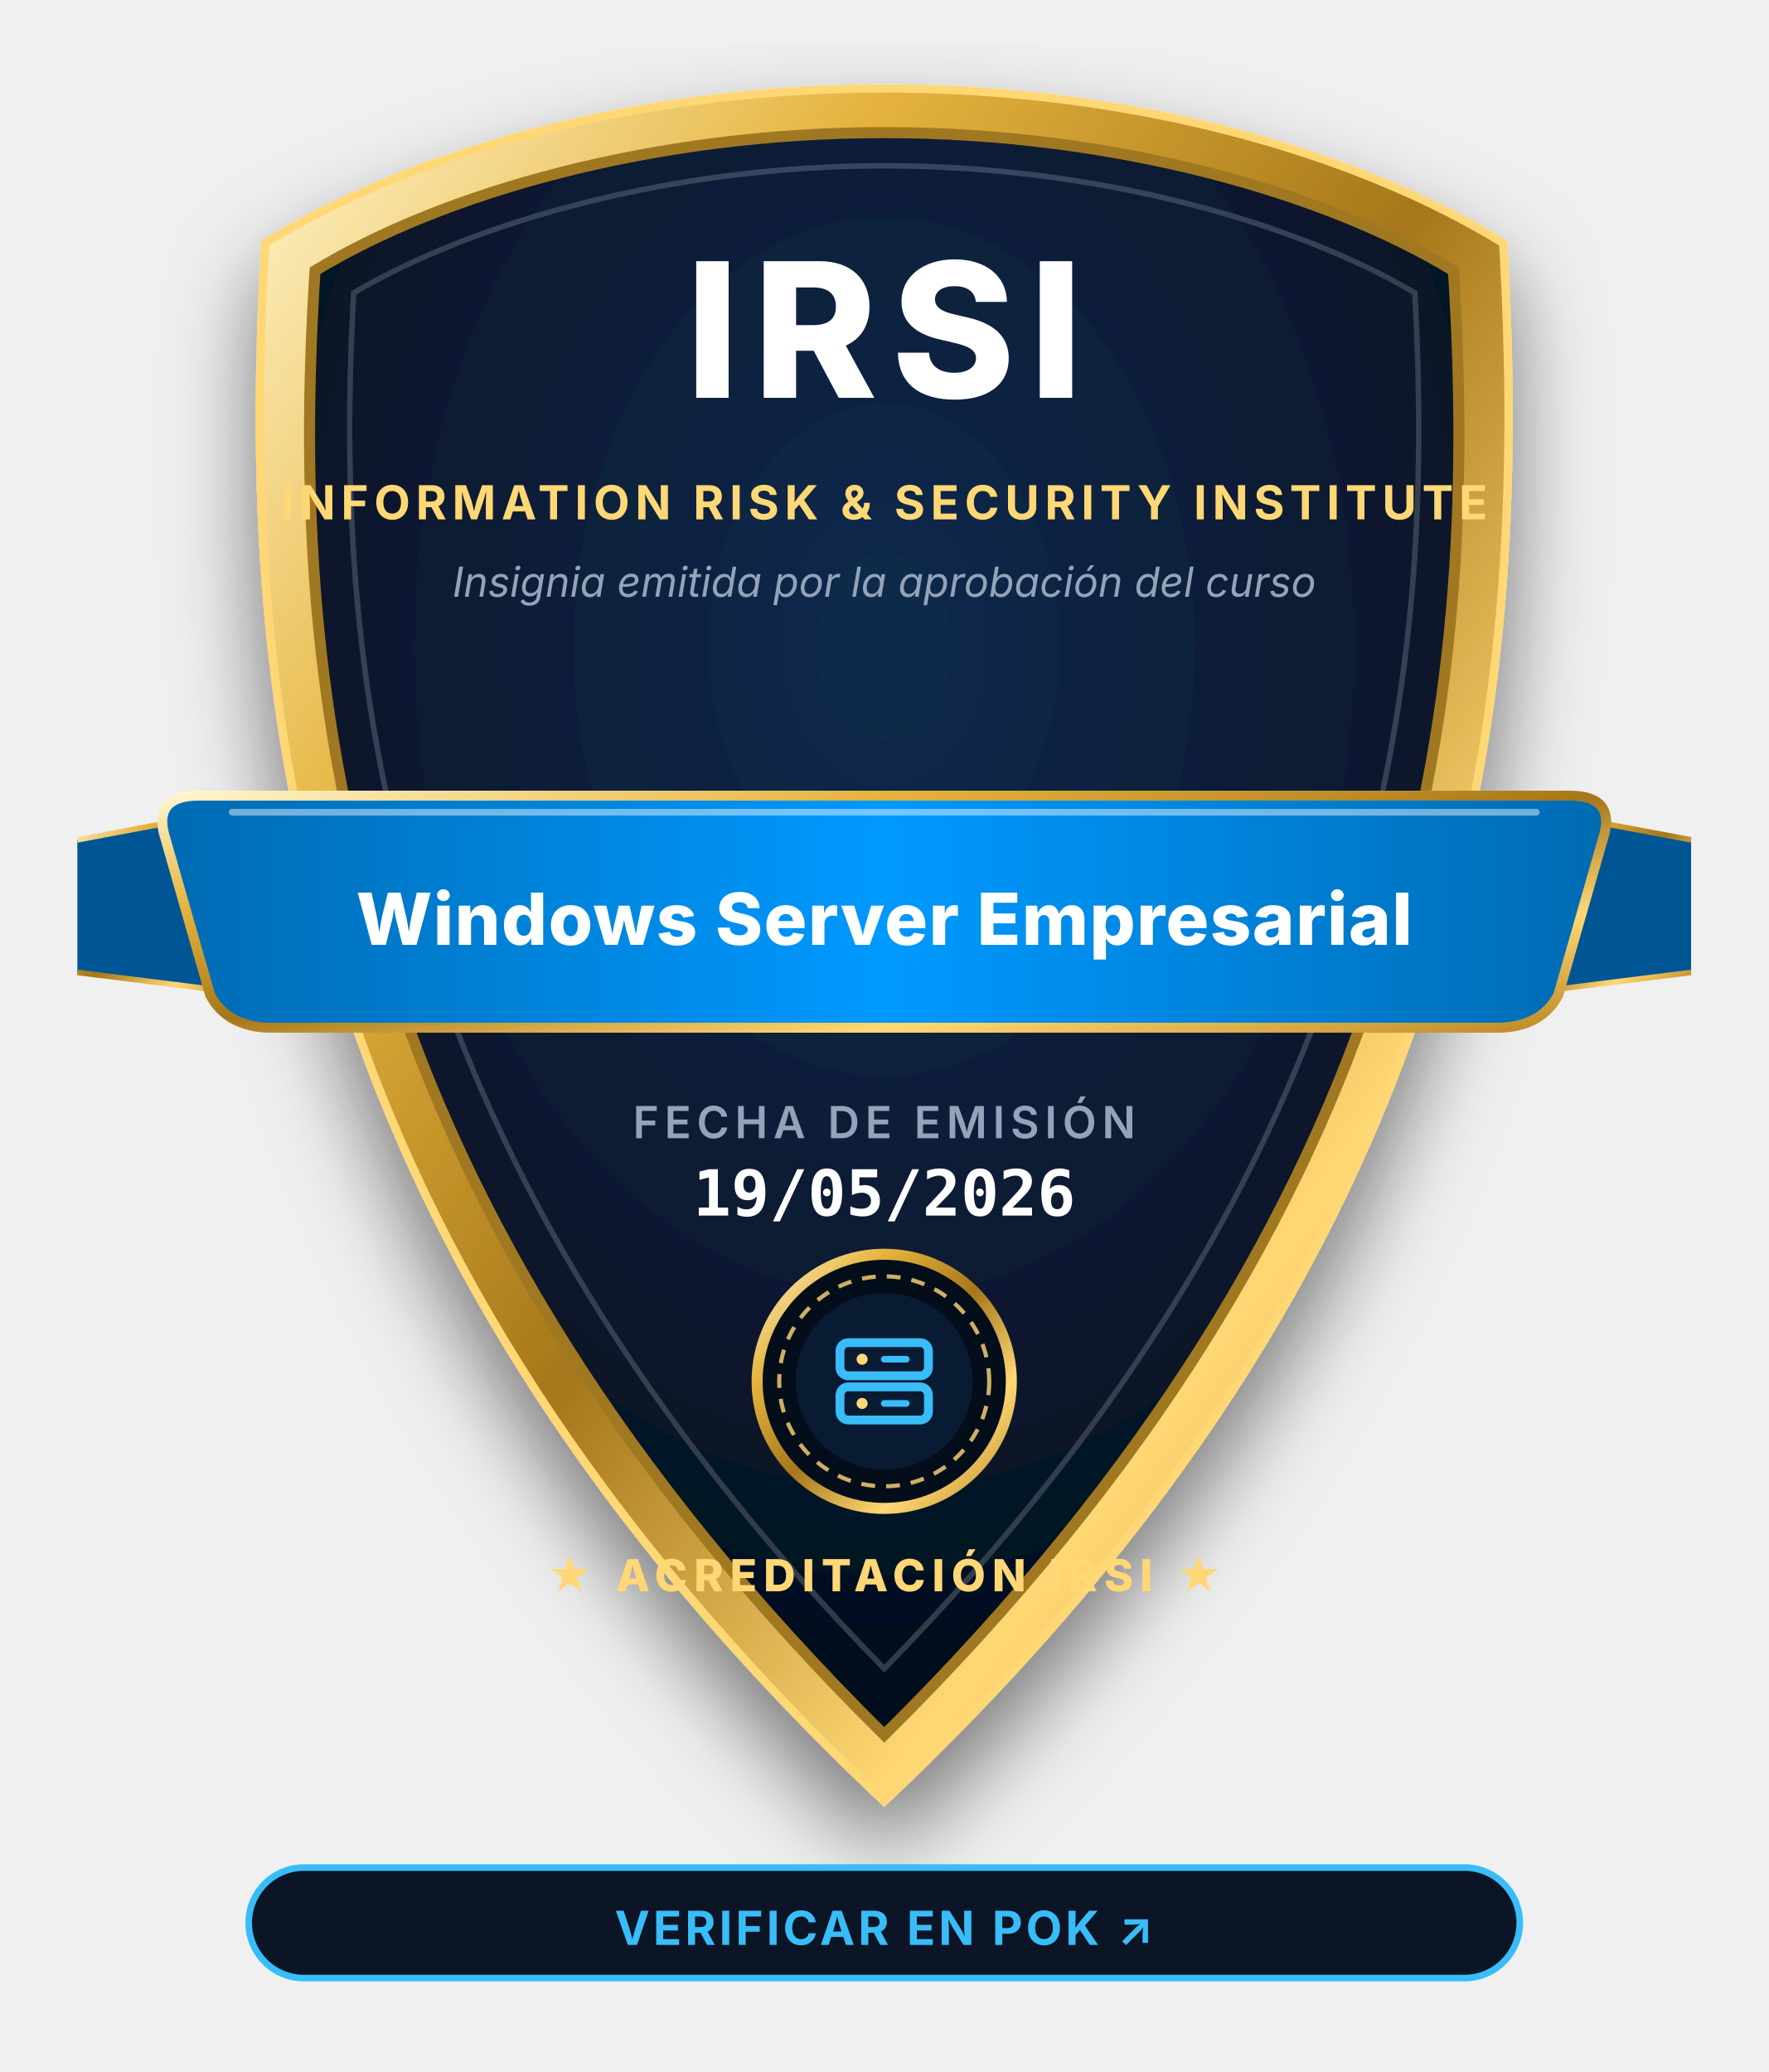
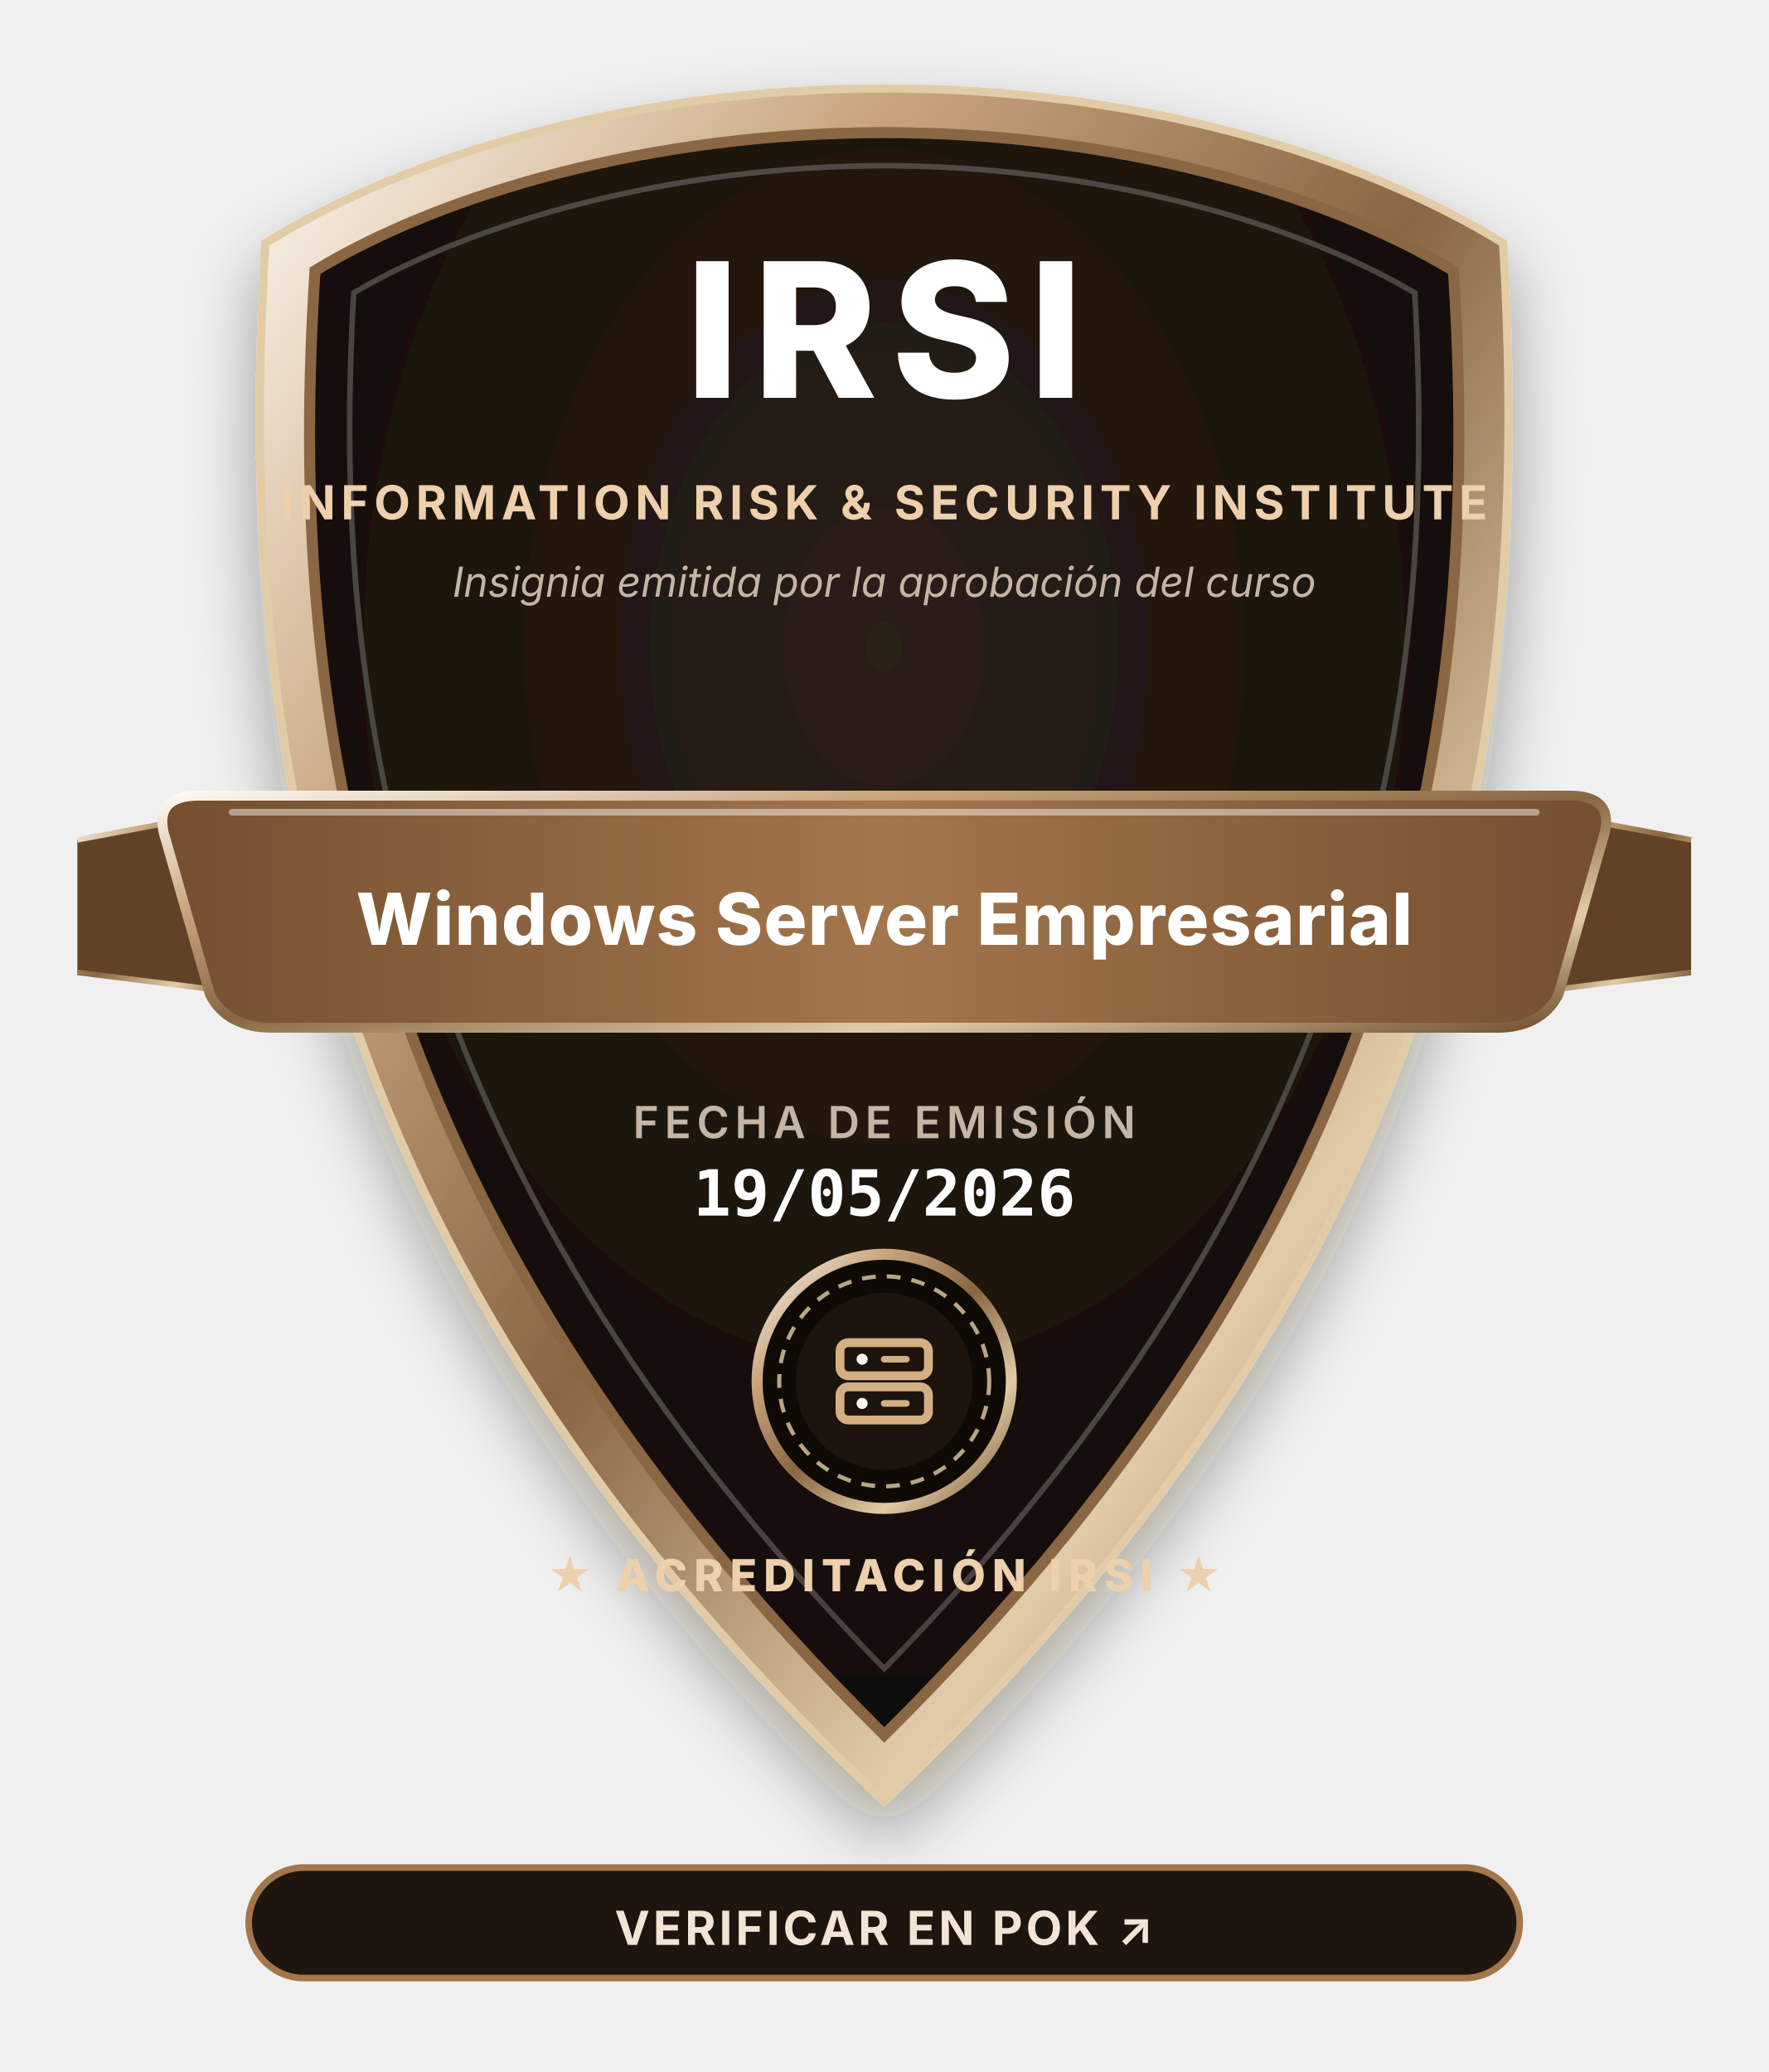
<svg xmlns="http://www.w3.org/2000/svg" viewBox="0 0 320 375" width="320" height="375">
  <defs>
    <linearGradient id="goldGrad_badge_windows_server" x1="0%" y1="0%" x2="100%" y2="100%">
-       <stop offset="0%" stop-color="#fff5cc" />
-       <stop offset="25%" stop-color="#e5b33d" />
-       <stop offset="50%" stop-color="#a6771a" />
-       <stop offset="75%" stop-color="#ffd875" />
-       <stop offset="100%" stop-color="#ba8722" />
+       <stop offset="0%" stop-color="#fcf9f2" />
+       <stop offset="25%" stop-color="#caa57d" />
+       <stop offset="50%" stop-color="#8a6642" />
+       <stop offset="75%" stop-color="#e2cca7" />
+       <stop offset="100%" stop-color="#6e4b29" />
    </linearGradient>
    <radialGradient id="shieldBg_badge_windows_server" cx="50%" cy="32%" r="68%">
-       <stop offset="0%" stop-color="#0f2b4e" />
-       <stop offset="55%" stop-color="#091b33" />
-       <stop offset="100%" stop-color="#040d1a" />
+       <stop offset="0%" stop-color="#2c2017" />
+       <stop offset="55%" stop-color="#1d140e" />
+       <stop offset="100%" stop-color="#100a07" />
    </radialGradient>
    <linearGradient id="ribbonGrad_badge_windows_server" x1="0%" y1="0%" x2="100%" y2="0%">
-       <stop offset="0%" stop-color="#006bb3" />
-       <stop offset="50%" stop-color="#0099ff" />
-       <stop offset="100%" stop-color="#006bb3" />
+       <stop offset="0%" stop-color="#754f2f" />
+       <stop offset="50%" stop-color="#a3764c" />
+       <stop offset="100%" stop-color="#754f2f" />
    </linearGradient>
    <filter id="shadow_badge_windows_server" x="-10%" y="-10%" width="120%" height="125%">
-       <feDropShadow dx="0" dy="8" stdDeviation="8" flood-color="#000000" flood-opacity="0.5" />
+       <feDropShadow dx="0" dy="6" stdDeviation="6" flood-color="#1f140e" flood-opacity="0.35" />
    </filter>
  </defs>
  <g filter="url(#shadow_badge_windows_server)">
-     <path d="M160,16 C206,16 246,28 272,44 C277,130 266,226 160,326 C54,226 43,130 48,44 C74,28 114,16 160,16 Z" fill="url(#goldGrad_badge_windows_server)" stroke="#ffd875" stroke-width="1.5" />
-     <path d="M160,24 C202,24 240,35 263,49 C268,128 257,218 160,314 C63,218 52,128 57,49 C80,35 118,24 160,24 Z" fill="url(#shieldBg_badge_windows_server)" stroke="#a07820" stroke-width="2" />
-     <path d="M160,30 C198,30 234,40 256,53 C260,124 250,210 160,302 C70,210 60,124 64,53 C86,40 122,30 160,30 Z" fill="none" stroke="rgba(255,255,255,0.18)" stroke-width="1" />
+     <path d="M160,16 C206,16 246,28 272,44 C277,130 266,226 160,326 C54,226 43,130 48,44 C74,28 114,16 160,16 Z" fill="url(#goldGrad_badge_windows_server)" stroke="#e2cca7" stroke-width="1.5" />
+     <path d="M160,24 C202,24 240,35 263,49 C268,128 257,218 160,314 C63,218 52,128 57,49 C80,35 118,24 160,24 Z" fill="url(#shieldBg_badge_windows_server)" stroke="#8a6642" stroke-width="2" />
+     <path d="M160,30 C198,30 234,40 256,53 C260,124 250,210 160,302 C70,210 60,124 64,53 C86,40 122,30 160,30 Z" fill="none" stroke="rgba(255,255,255,0.22)" stroke-width="1" />
  </g>
  <g transform="translate(160, 72)" text-anchor="middle">
    <text y="0" font-family="'Plus Jakarta Sans', system-ui, -apple-system, sans-serif" font-size="34" font-weight="800" fill="#ffffff" letter-spacing="2.5">IRSI</text>
    <line x1="-54" y1="10" x2="54" y2="10" stroke="url(#goldGrad_badge_windows_server)" stroke-width="1.5" stroke-linecap="round" />
-     <text y="22" font-family="'Plus Jakarta Sans', system-ui, -apple-system, sans-serif" font-size="8.5" font-weight="700" fill="#ffd875" letter-spacing="1">INFORMATION RISK &amp; SECURITY INSTITUTE</text>
-     <text y="36" font-family="'Plus Jakarta Sans', system-ui, -apple-system, sans-serif" font-size="7.5" font-style="italic" fill="#94a3b8">Insignia emitida por la aprobación del curso</text>
+     <text y="22" font-family="'Plus Jakarta Sans', system-ui, -apple-system, sans-serif" font-size="8.5" font-weight="700" fill="#edd0ac" letter-spacing="1">INFORMATION RISK &amp; SECURITY INSTITUTE</text>
+     <text y="36" font-family="'Plus Jakarta Sans', system-ui, -apple-system, sans-serif" font-size="7.5" font-style="italic" fill="#c4b5a5">Insignia emitida por la aprobación del curso</text>
  </g>
  <g transform="translate(0, 134)">
-     <polygon points="22,38 46,12 46,46" fill="#040d1a" opacity="0.8" />
-     <polygon points="14,18 46,12 46,46 14,42" fill="#006bb3" filter="brightness(0.65)" />
+     <polygon points="22,38 46,12 46,46" fill="#100a07" opacity="0.8" />
+     <polygon points="14,18 46,12 46,46 14,42" fill="#754f2f" filter="brightness(0.7)" />
    <polyline points="14,18 46,12 46,46 14,42" fill="none" stroke="url(#goldGrad_badge_windows_server)" stroke-width="1" />
-     <polygon points="298,38 274,12 274,46" fill="#040d1a" opacity="0.8" />
-     <polygon points="306,18 274,12 274,46 306,42" fill="#006bb3" filter="brightness(0.65)" />
+     <polygon points="298,38 274,12 274,46" fill="#100a07" opacity="0.8" />
+     <polygon points="306,18 274,12 274,46 306,42" fill="#754f2f" filter="brightness(0.7)" />
    <polyline points="306,18 274,12 274,46 306,42" fill="none" stroke="url(#goldGrad_badge_windows_server)" stroke-width="1" />
    <path d="M36,10 L284,10 C289,10 292,12 290,18 L282,46 C280,50 276,52 271,52 L49,52 C44,52 40,50 38,46 L30,18 C28,12 31,10 36,10 Z" fill="url(#ribbonGrad_badge_windows_server)" stroke="url(#goldGrad_badge_windows_server)" stroke-width="1.8" />
    <line x1="42" y1="13" x2="278" y2="13" stroke="rgba(255,255,255,0.45)" stroke-width="1.2" stroke-linecap="round" />
    <text x="160" y="37" text-anchor="middle" font-family="'Plus Jakarta Sans', system-ui, -apple-system, sans-serif" font-size="13" font-weight="800" fill="#ffffff" letter-spacing="0.2">Windows Server Empresarial</text>
  </g>
  <g transform="translate(160, 206)" text-anchor="middle">
-     <text y="0" font-family="'Plus Jakarta Sans', system-ui, -apple-system, sans-serif" font-size="8" font-weight="600" fill="#94a3b8" letter-spacing="1">FECHA DE EMISIÓN</text>
+     <text y="0" font-family="'Plus Jakarta Sans', system-ui, -apple-system, sans-serif" font-size="8" font-weight="600" fill="#c4b5a5" letter-spacing="1">FECHA DE EMISIÓN</text>
    <text y="14" font-family="'JetBrains Mono', monospace" font-size="11.5" font-weight="700" fill="#ffffff">19/05/2026</text>
    <g transform="translate(0, 44)">
-       <circle cx="0" cy="0" r="23" fill="#040d1a" stroke="url(#goldGrad_badge_windows_server)" stroke-width="2" />
-       <circle cx="0" cy="0" r="19" fill="none" stroke="#ffd875" stroke-width="0.75" stroke-dasharray="2.5,2" opacity="0.8" />
-       <circle cx="0" cy="0" r="16" fill="#091b33" />
-       <rect x="-8" y="-7" width="16" height="6" rx="1.5" fill="none" stroke="#38bdf8" stroke-width="1.6" />
-       <rect x="-8" y="1" width="16" height="6" rx="1.5" fill="none" stroke="#38bdf8" stroke-width="1.6" />
-       <circle cx="-4" cy="-4" r="1" fill="#ffd875" />
-       <circle cx="-4" cy="4" r="1" fill="#ffd875" />
-       <line x1="0" y1="-4" x2="4" y2="-4" stroke="#38bdf8" stroke-width="1.2" stroke-linecap="round" />
-       <line x1="0" y1="4" x2="4" y2="4" stroke="#38bdf8" stroke-width="1.2" stroke-linecap="round" />
+       <circle cx="0" cy="0" r="23" fill="#100a07" stroke="url(#goldGrad_badge_windows_server)" stroke-width="2" />
+       <circle cx="0" cy="0" r="19" fill="none" stroke="#e2cca7" stroke-width="0.75" stroke-dasharray="2.5,2" opacity="0.8" />
+       <circle cx="0" cy="0" r="16" fill="#1d140e" />
+       <rect x="-8" y="-7" width="16" height="6" rx="1.5" fill="none" stroke="#d4af83" stroke-width="1.6" />
+       <rect x="-8" y="1" width="16" height="6" rx="1.5" fill="none" stroke="#d4af83" stroke-width="1.6" />
+       <circle cx="-4" cy="-4" r="1" fill="#fcf9f2" />
+       <circle cx="-4" cy="4" r="1" fill="#fcf9f2" />
+       <line x1="0" y1="-4" x2="4" y2="-4" stroke="#d4af83" stroke-width="1.2" stroke-linecap="round" />
+       <line x1="0" y1="4" x2="4" y2="4" stroke="#d4af83" stroke-width="1.2" stroke-linecap="round" />
    </g>
-     <text y="82" font-family="'Plus Jakarta Sans', system-ui, -apple-system, sans-serif" font-size="8" font-weight="800" fill="#ffd875" letter-spacing="1.2">★ ACREDITACIÓN IRSI ★</text>
+     <text y="82" font-family="'Plus Jakarta Sans', system-ui, -apple-system, sans-serif" font-size="8" font-weight="800" fill="#edd0ac" letter-spacing="1.2">★ ACREDITACIÓN IRSI ★</text>
  </g>
  <g transform="translate(160, 348)">
-     <rect x="-115" y="-10" width="230" height="20" rx="10" fill="#0b1526" stroke="#38bdf8" stroke-width="1.2" />
-     <text text-anchor="middle" y="4" font-family="'Plus Jakarta Sans', system-ui, -apple-system, sans-serif" font-size="8.5" font-weight="700" fill="#38bdf8" letter-spacing="0.6">VERIFICAR EN POK ↗</text>
+     <rect x="-115" y="-10" width="230" height="20" rx="10" fill="#1f150f" stroke="#a3764c" stroke-width="1.2" />
+     <text text-anchor="middle" y="4" font-family="'Plus Jakarta Sans', system-ui, -apple-system, sans-serif" font-size="8.5" font-weight="700" fill="#f3e5d5" letter-spacing="0.6">VERIFICAR EN POK ↗</text>
  </g>
</svg>
